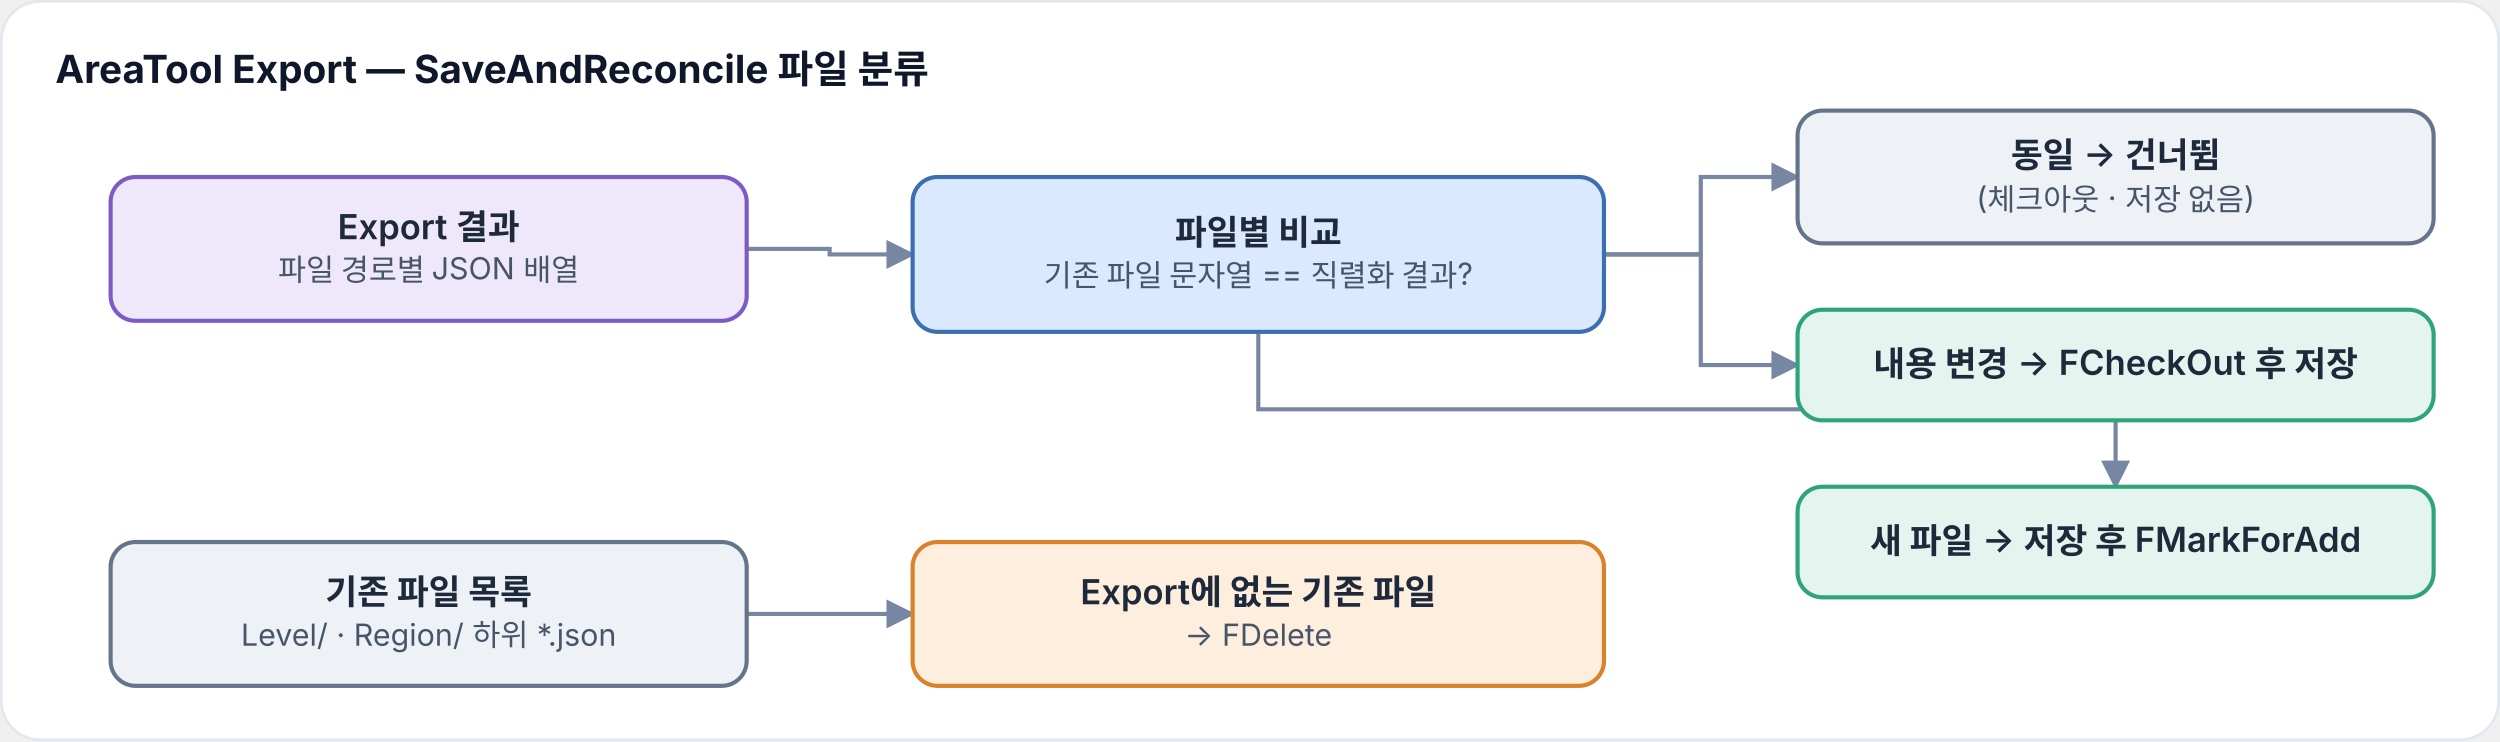
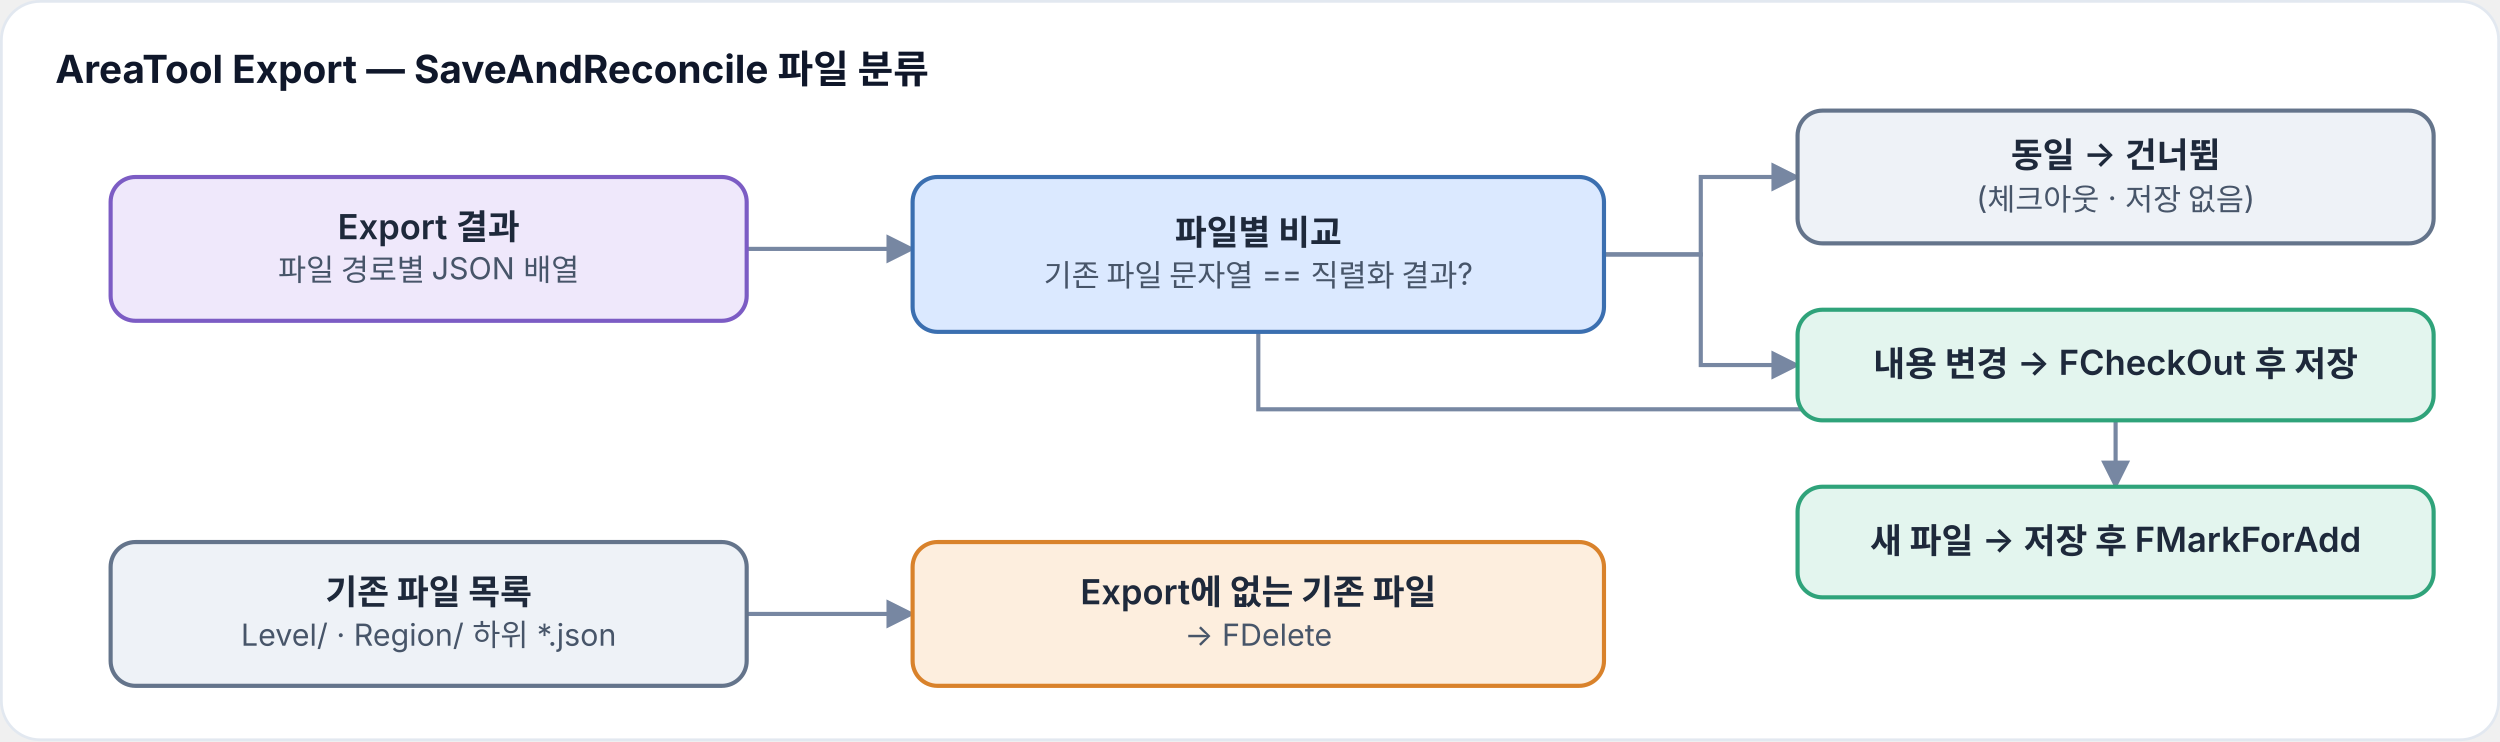
<svg xmlns="http://www.w3.org/2000/svg" viewBox="0 0 904 268" width="904" height="268" font-family="Inter, 'Malgun Gothic', sans-serif">
  <defs>
    <marker id="arrow" viewBox="0 0 10 10" refX="9" refY="5" markerWidth="7" markerHeight="7" orient="auto-start-reverse">
      <path d="M 0 0 L 10 5 L 0 10 z" fill="#7787a2" />
    </marker>
  </defs>
  <rect x="0.5" y="0.5" width="903" height="267" rx="14" fill="#ffffff" stroke="#e2e8f0" />
  <text x="20" y="30" font-size="14" font-weight="700" fill="#0f172a">AreaTool Export — SaveAndReconcile 파일 분류</text>
-   <path d="M 270.0 90.0 L 300.0 90.0 L 300.0 92.0 L 330.0 92.0" fill="none" stroke="#7787a2" stroke-width="1.5" marker-end="url(#arrow)" />
+   <path d="M 270.0 90.0 L 330.0 90.0" fill="none" stroke="#7787a2" stroke-width="1.5" marker-end="url(#arrow)" />
  <path d="M 270.0 222.0 L 300.0 222.0 L 300.0 222.0 L 330.0 222.0" fill="none" stroke="#7787a2" stroke-width="1.5" marker-end="url(#arrow)" />
  <path d="M 580.0 92.0 L 615.0 92.0 L 615.0 64.0 L 650.0 64.0" fill="none" stroke="#7787a2" stroke-width="1.5" marker-end="url(#arrow)" />
  <path d="M 580.0 92.0 L 615.0 92.0 L 615.0 132.0 L 650.0 132.0" fill="none" stroke="#7787a2" stroke-width="1.5" marker-end="url(#arrow)" />
  <path d="M 455.0 120.0 L 455.0 148.0 L 765.0 148.0 L 765.0 176.0" fill="none" stroke="#7787a2" stroke-width="1.5" marker-end="url(#arrow)" />
  <rect x="40" y="64" width="230" height="52" rx="9" ry="9" fill="#efe8fb" stroke="#7c5cc4" stroke-width="1.5" />
  <text x="155.0" y="86.5" text-anchor="middle" font-size="12.5" font-weight="600" fill="#1e293b">Export 결과</text>
  <text x="155.0" y="101.5" text-anchor="middle" font-size="11" font-weight="400" fill="#475569">파일 경로별 JSON 배열</text>
  <rect x="40" y="196" width="230" height="52" rx="9" ry="9" fill="#eef2f7" stroke="#64748b" stroke-width="1.5" />
  <text x="155.0" y="218.5" text-anchor="middle" font-size="12.5" font-weight="600" fill="#1e293b">기존 파일 목록</text>
  <text x="155.0" y="233.5" text-anchor="middle" font-size="11" font-weight="400" fill="#475569">Level/ · Region/ 하위 *.json</text>
  <rect x="330" y="64" width="250" height="56" rx="9" ry="9" fill="#dbe9ff" stroke="#3b6fb0" stroke-width="1.5" />
  <text x="455.0" y="88.5" text-anchor="middle" font-size="12.5" font-weight="600" fill="#1e293b">파일별 비교</text>
  <text x="455.0" y="103.5" text-anchor="middle" font-size="11" font-weight="400" fill="#475569">기존 파일 문자열 == 직렬화 결과?</text>
  <rect x="330" y="196" width="250" height="52" rx="9" ry="9" fill="#fdeede" stroke="#d9822b" stroke-width="1.5" />
  <text x="455.0" y="218.5" text-anchor="middle" font-size="12.5" font-weight="600" fill="#1e293b">Export에 없는 기존 파일</text>
  <text x="455.0" y="233.5" text-anchor="middle" font-size="11" font-weight="400" fill="#475569">→ FDelete</text>
  <rect x="650" y="40" width="230" height="48" rx="9" ry="9" fill="#eef2f7" stroke="#64748b" stroke-width="1.5" />
  <text x="765.0" y="60.5" text-anchor="middle" font-size="12.5" font-weight="600" fill="#1e293b">동일 → 건너뜀</text>
  <text x="765.0" y="75.5" text-anchor="middle" font-size="11" font-weight="400" fill="#475569">(체크아웃 · 저장 없음)</text>
  <rect x="650" y="112" width="230" height="40" rx="9" ry="9" fill="#e3f5ee" stroke="#2fa37a" stroke-width="1.5" />
  <text x="765.0" y="136.0" text-anchor="middle" font-size="12.5" font-weight="600" fill="#1e293b">내용 변경 → FCheckOut 후 저장</text>
  <rect x="650" y="176" width="230" height="40" rx="9" ry="9" fill="#e3f5ee" stroke="#2fa37a" stroke-width="1.5" />
  <text x="765.0" y="200.0" text-anchor="middle" font-size="12.5" font-weight="600" fill="#1e293b">새 파일 → 저장 후 FMarkForAdd</text>
</svg>
